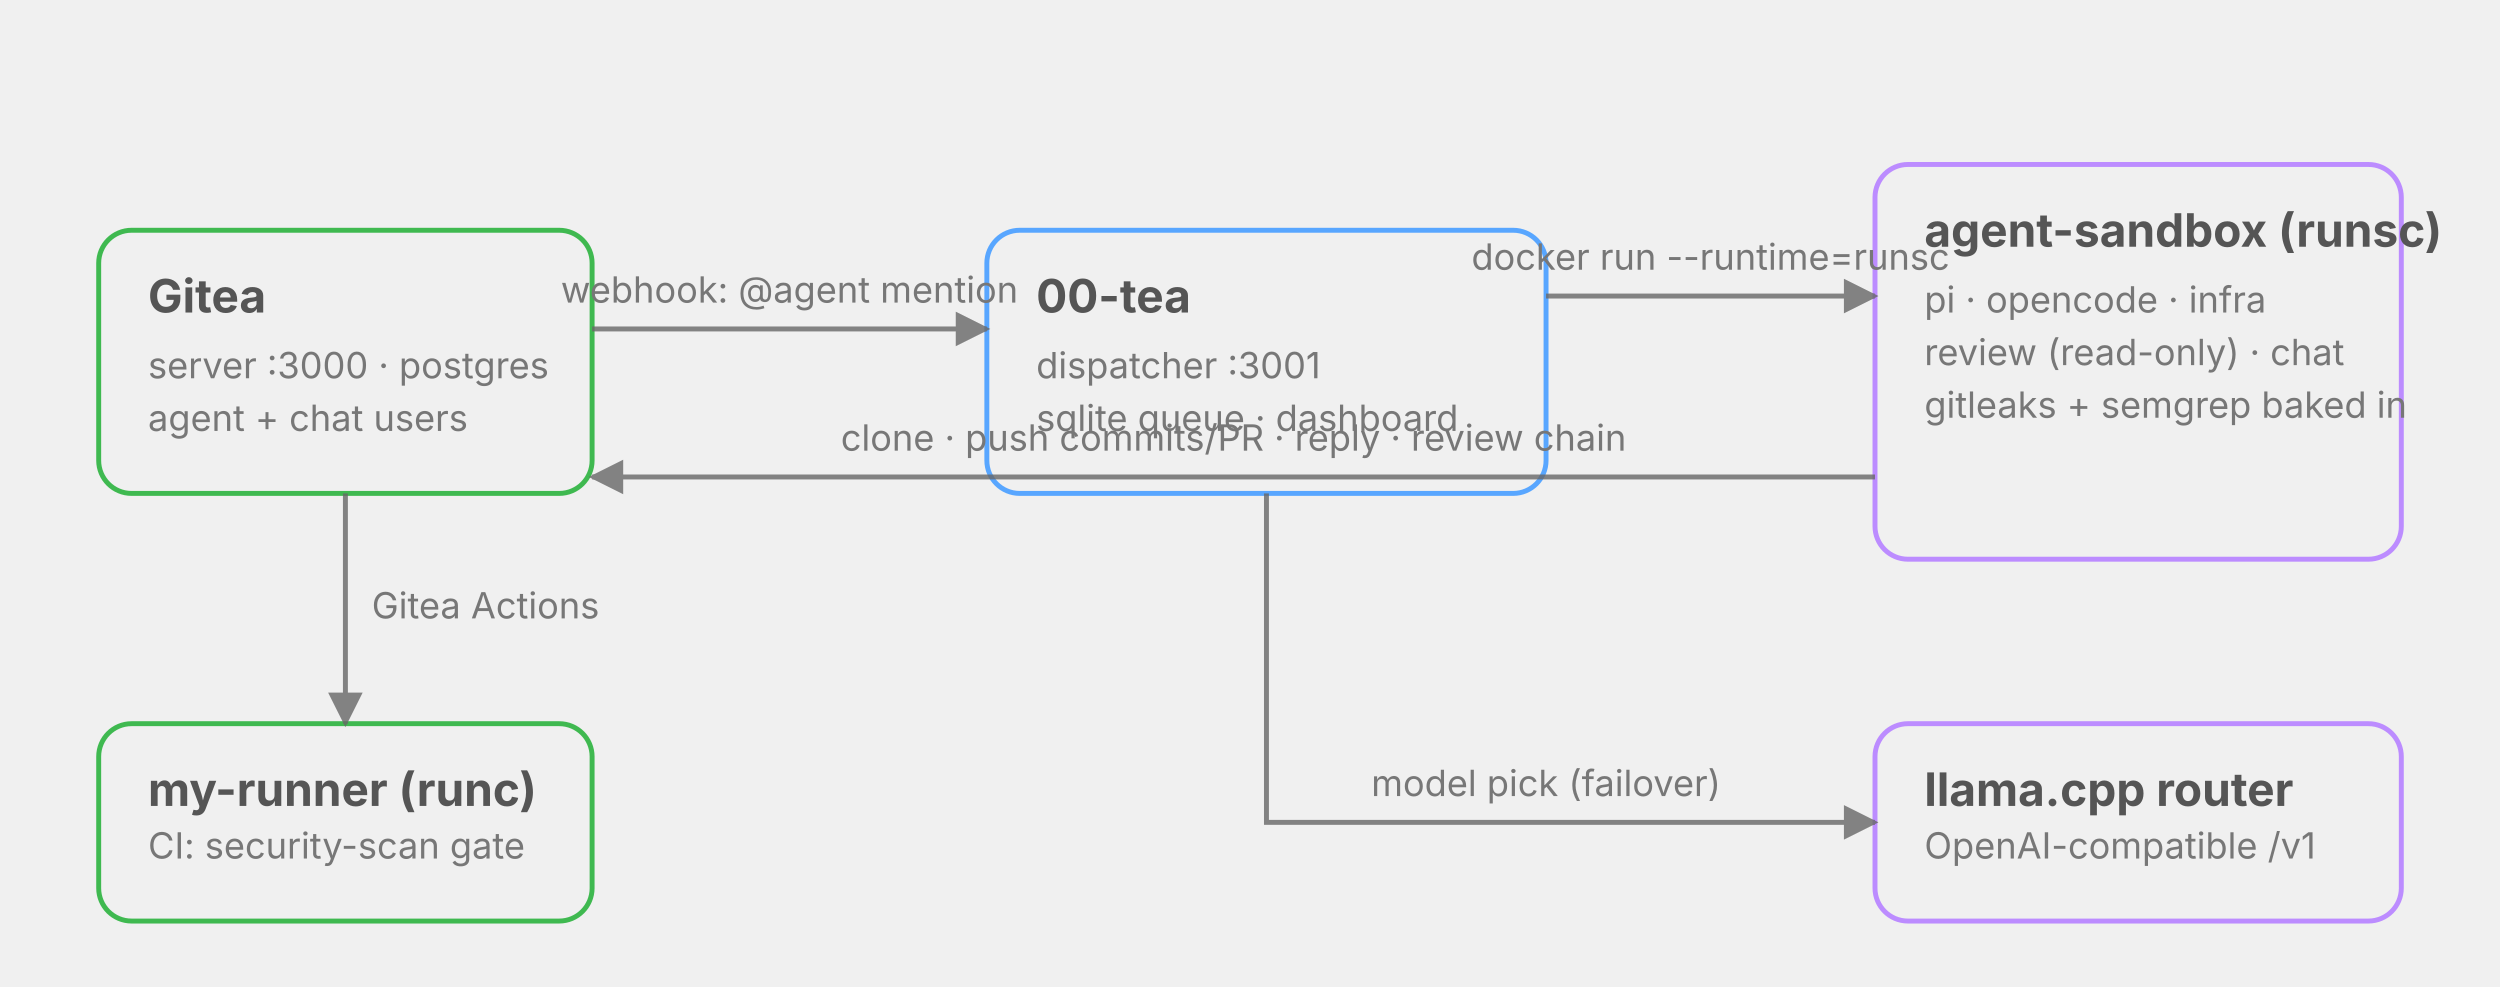
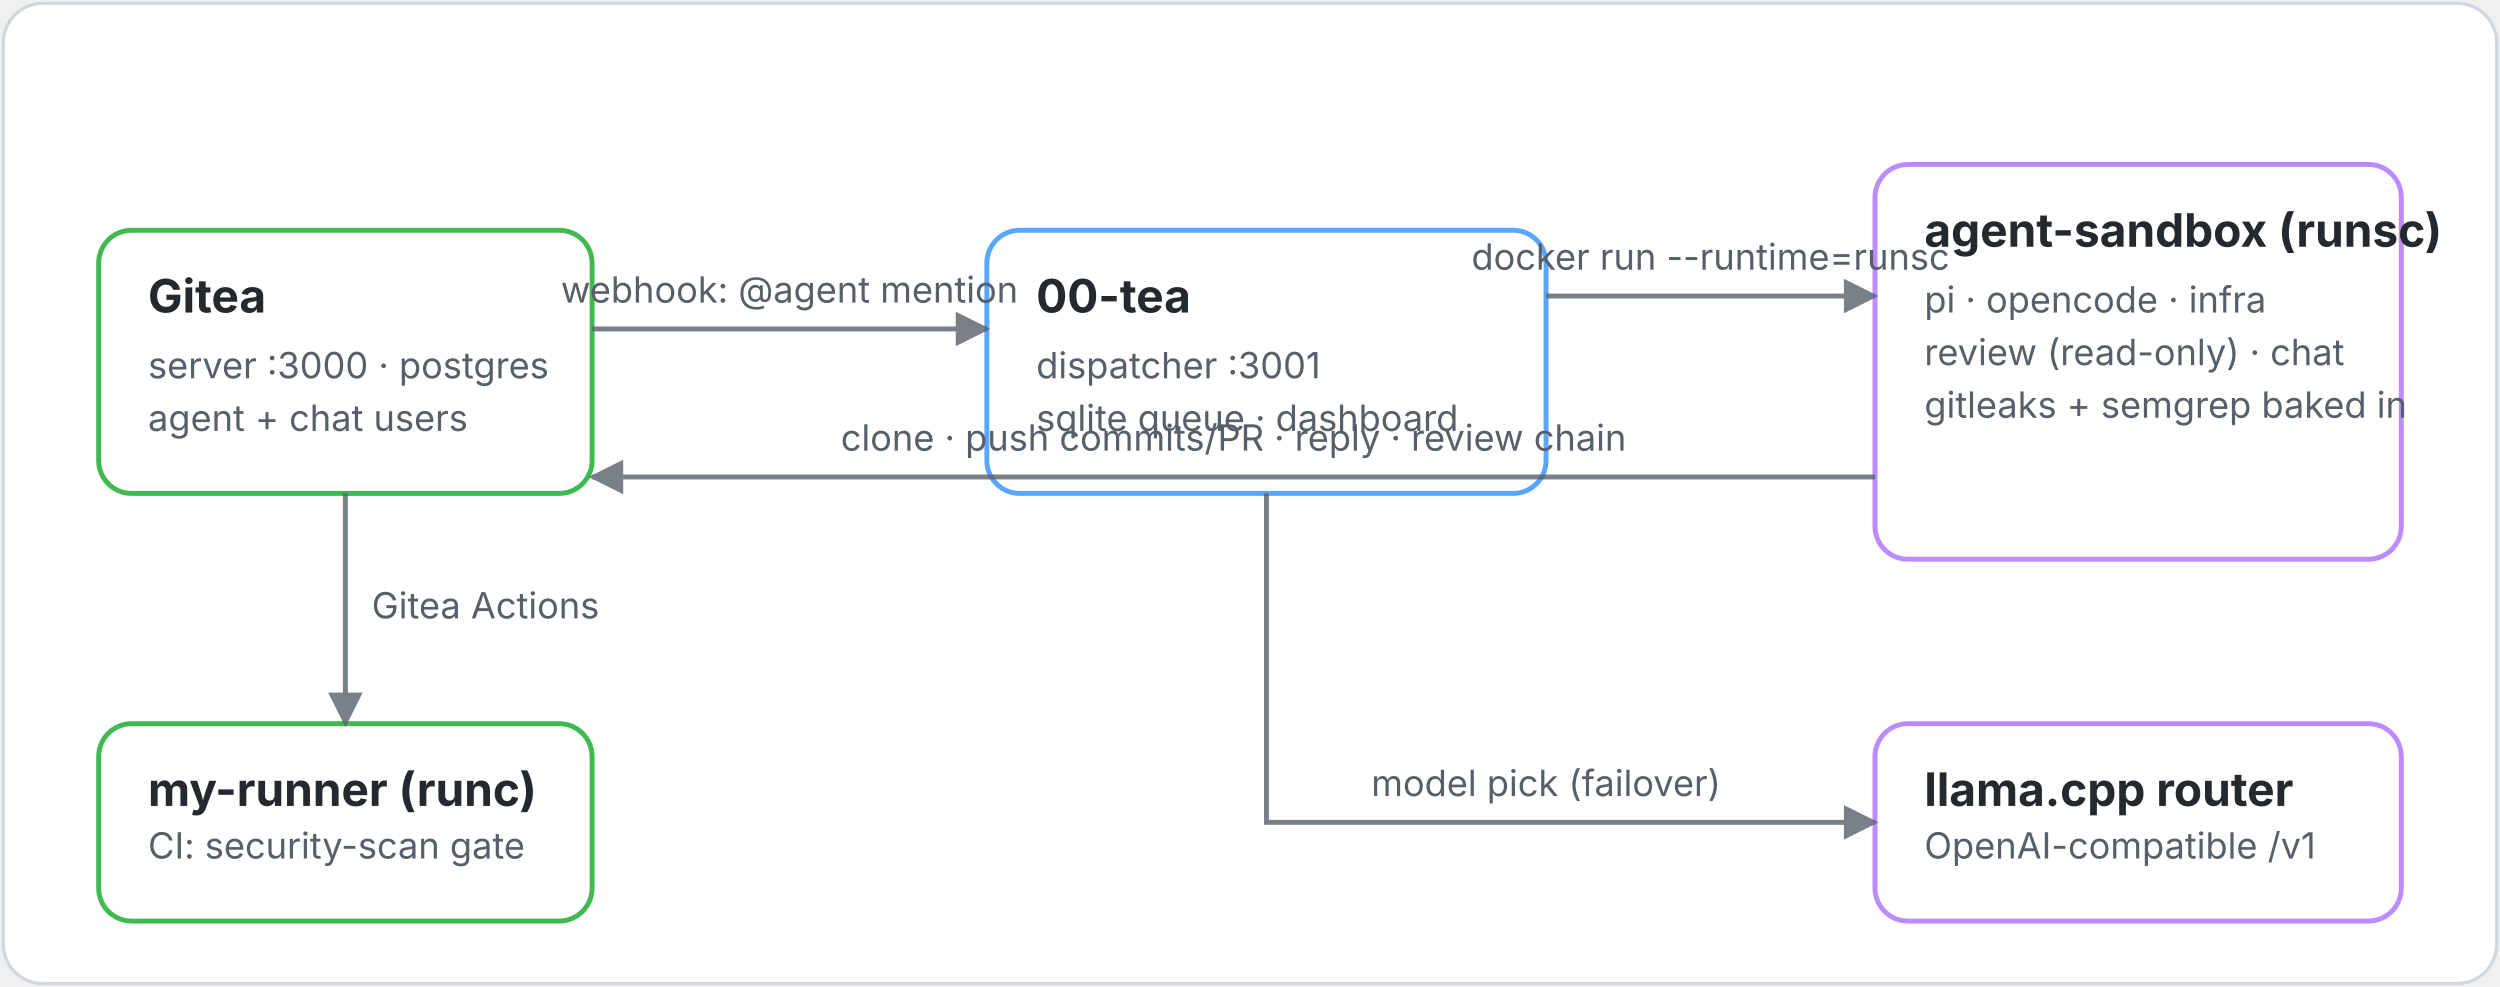
<svg xmlns="http://www.w3.org/2000/svg" viewBox="0 0 760 300" font-family="system-ui,-apple-system,'Segoe UI',sans-serif">
+   <rect x="1" y="1" width="758" height="298" rx="12" fill="#ffffff" stroke="#d0d7de" />
  <defs>
    <marker id="arr" viewBox="0 0 10 10" refX="9" refY="5" markerWidth="7" markerHeight="7" orient="auto-start-reverse">
-       <path d="M 0 0 L 10 5 L 0 10 z" fill="#666" />
+       <path d="M 0 0 L 10 5 L 0 10 z" fill="#57606a" />
    </marker>
  </defs>
  <g stroke-width="1.5" fill="none">
    <rect x="30" y="70" width="150" height="80" rx="10" stroke="#3fb950" />
    <rect x="300" y="70" width="170" height="80" rx="10" stroke="#58a6ff" />
    <rect x="570" y="50" width="160" height="120" rx="10" stroke="#bc8cff" />
    <rect x="570" y="220" width="160" height="60" rx="10" stroke="#bc8cff" />
    <rect x="30" y="220" width="150" height="60" rx="10" stroke="#3fb950" />
  </g>
-   <g font-size="14" font-weight="700" fill="#555">
+   <g font-size="14" font-weight="700" fill="#24292f">
    <text x="45" y="95">Gitea</text>
    <text x="315" y="95">00-tea</text>
    <text x="585" y="75">agent-sandbox (runsc)</text>
    <text x="585" y="245">llama.cpp router</text>
    <text x="45" y="245">my-runner (runc)</text>
  </g>
-   <g font-size="11" fill="#777">
+   <g font-size="11" fill="#57606a">
    <text x="45" y="115">server :3000 · postgres</text>
    <text x="45" y="131">agent + chat users</text>
    <text x="315" y="115">dispatcher :3001</text>
    <text x="315" y="131">sqlite queue · dashboard</text>
    <text x="585" y="95">pi · opencode · infra</text>
    <text x="585" y="111">review (read-only) · chat</text>
    <text x="585" y="127">gitleaks + semgrep baked in</text>
    <text x="585" y="261">OpenAI-compatible /v1</text>
    <text x="45" y="261">CI: security-scan gate</text>
  </g>
-   <g stroke="#666" stroke-width="1.5" fill="none" opacity=".8">
+   <g stroke="#57606a" stroke-width="1.5" fill="none" opacity=".8">
    <path d="M 180 100 L 300 100" marker-end="url(#arr)" />
    <path d="M 570 145 L 180 145" marker-end="url(#arr)" />
    <path d="M 470 90 L 570 90" marker-end="url(#arr)" />
    <path d="M 385 150 L 385 250 L 570 250" marker-end="url(#arr)" />
    <path d="M 105 150 L 105 220" marker-end="url(#arr)" />
  </g>
-   <g font-size="11" fill="#777">
+   <g font-size="11" fill="#57606a">
    <text x="240" y="92" text-anchor="middle">webhook: @agent mention</text>
    <text x="375" y="137" text-anchor="middle">clone · push commits/PR · reply · review chain</text>
    <text x="520" y="82" text-anchor="middle">docker run --runtime=runsc</text>
    <text x="470" y="242" text-anchor="middle">model pick (failover)</text>
    <text x="113" y="188">Gitea Actions</text>
  </g>
</svg>
